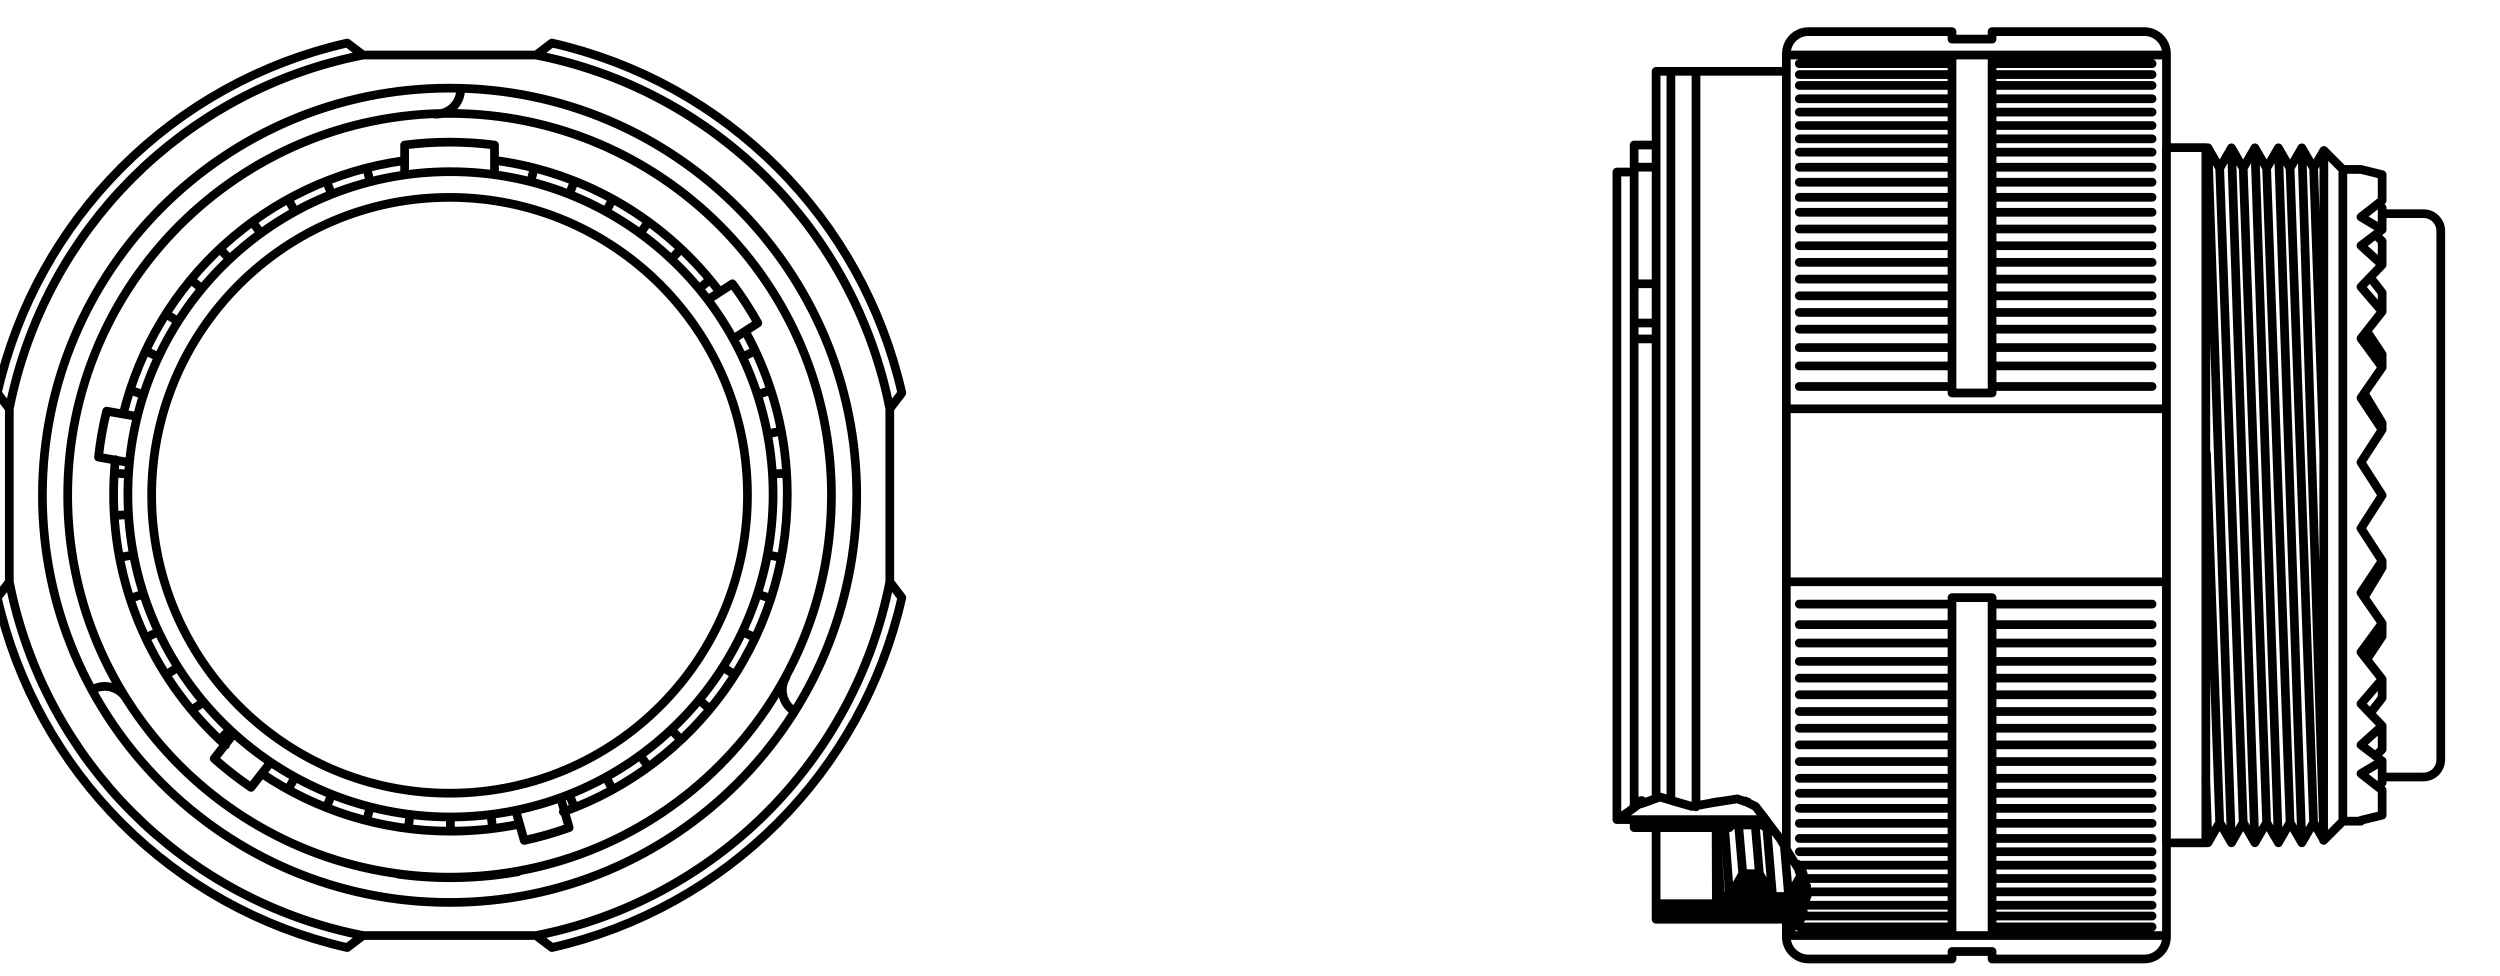
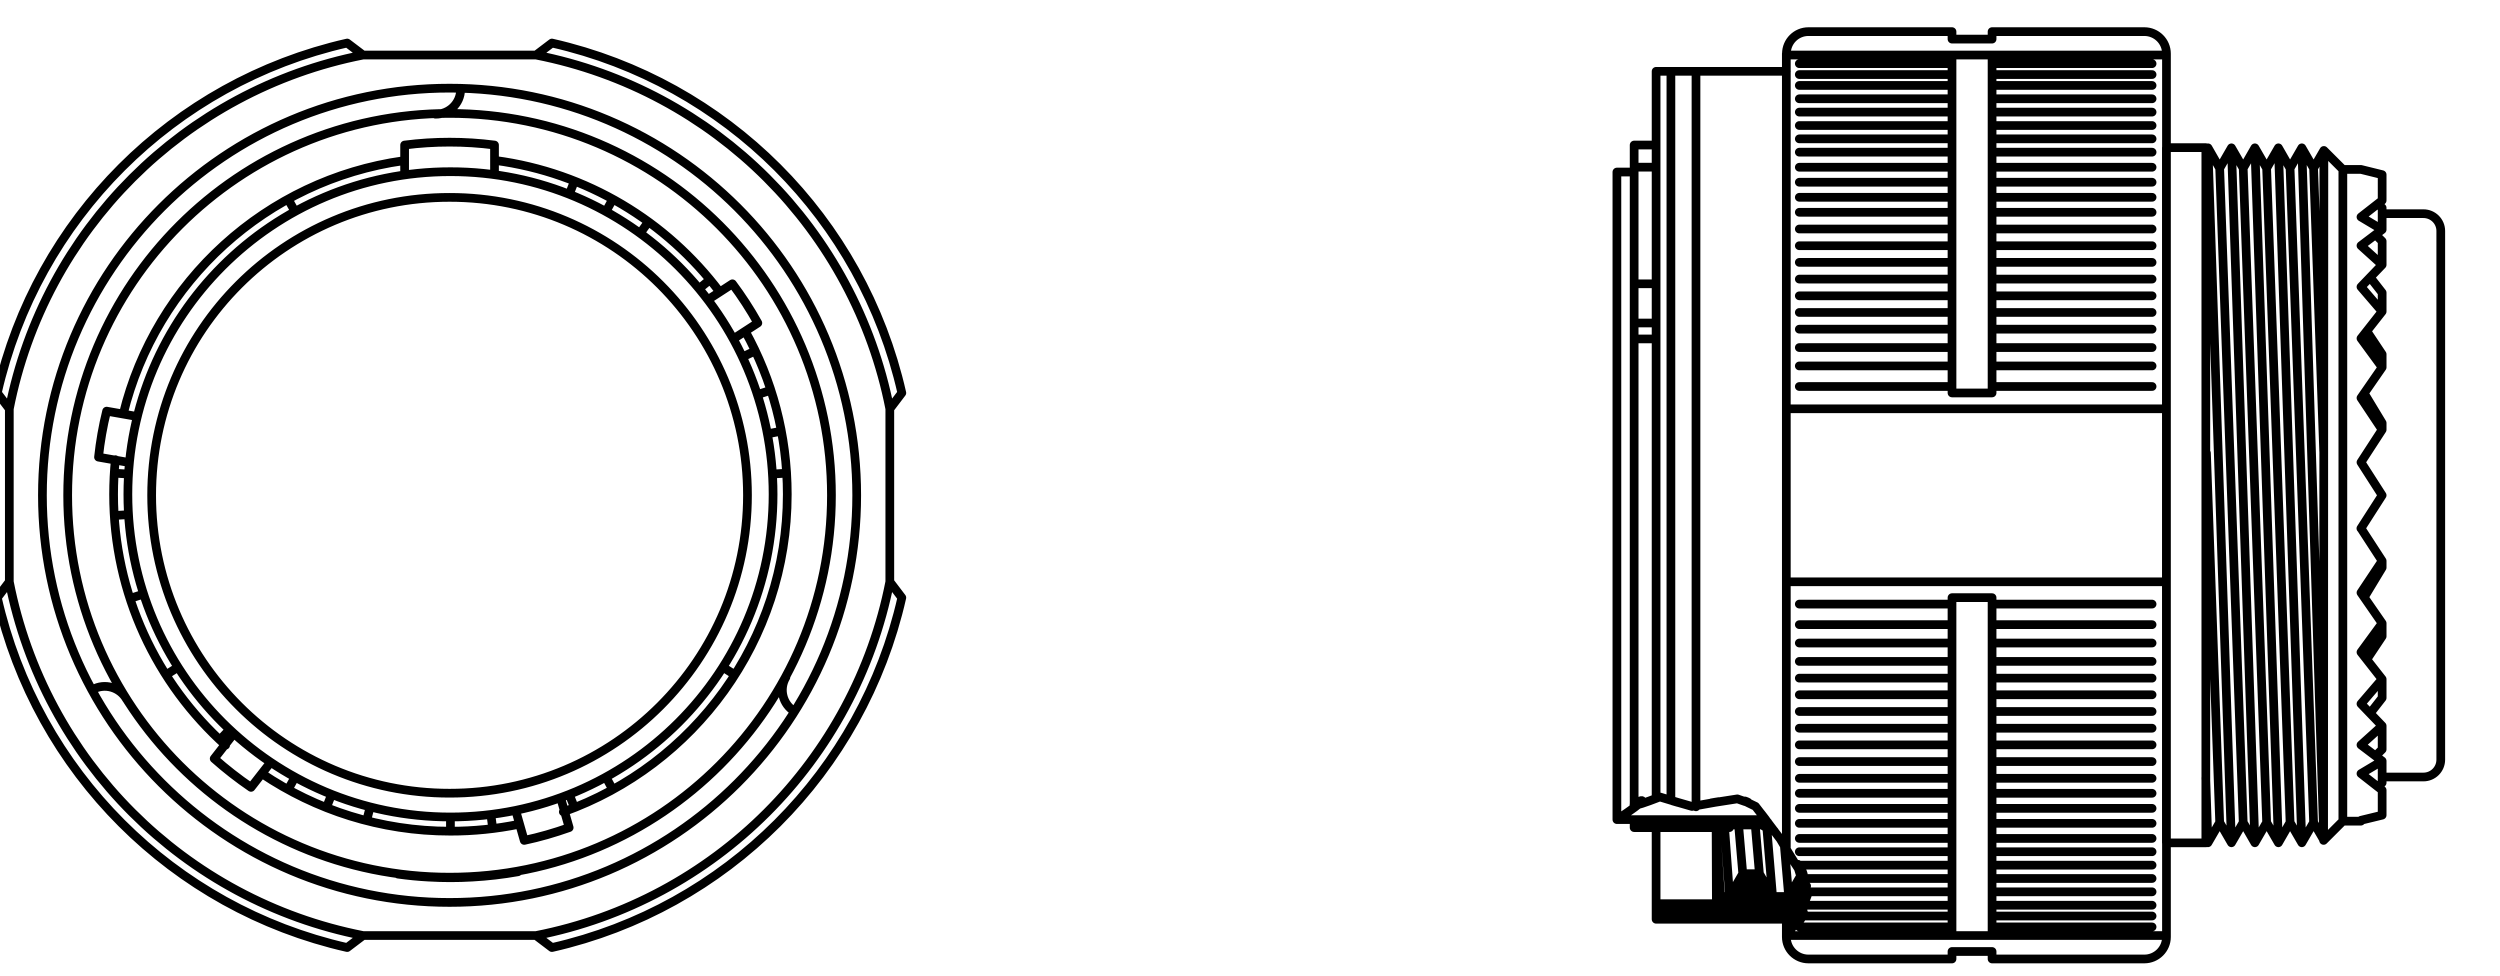
<svg xmlns="http://www.w3.org/2000/svg" viewBox="0 0 287.0 112.0" width="287.0" height="112.0" fill="none" stroke="currentColor" stroke-width="1" stroke-linejoin="round" stroke-linecap="round">
-   <path d="M198.69,94.71 L198.54,94.57 M199.04,94.71 L198.54,94.22 M199.39,94.71 L198.76,94.09 M199.74,94.71 L199.11,94.09 M200.09,94.71 L199.46,94.09 M200.44,94.71 L199.81,94.09 M200.79,94.71 L200.16,94.09 M201.14,94.71 L200.52,94.09 M201.49,94.71 L200.87,94.09 M201.84,94.71 L201.22,94.09 M202.2,94.71 L201.57,94.09 M202.91,95.07 L201.92,94.09 M203.51,95.33 L202.27,94.09 M190.12,104.25 L190.63,103.74 M190.12,105.3 L191.68,103.74 M190.95,105.53 L192.73,103.74 M192.0,105.53 L193.79,103.74 M193.06,105.53 L194.84,103.74 M194.11,105.53 L195.89,103.74 M195.16,105.53 L196.95,103.74 M199.64,101.05 L200.39,100.3 M197.17,103.52 L197.77,102.92 M196.21,105.53 L201.44,100.3 M197.26,105.53 L202.17,100.63 M198.32,105.53 L202.55,101.29 M199.37,105.53 L202.94,101.96 M200.42,105.53 L203.32,102.63 M201.48,105.53 L204.09,102.92 M202.53,105.53 L205.14,102.92 M205.62,102.44 L207.15,100.91 M203.58,105.53 L207.4,101.71 M204.64,105.53 L207.52,102.64 M205.11,106.11 L207.36,103.86 M206.17,106.11 L206.31,105.96 M203.49,102.92 L202.83,95.04 M201.98,100.3 L201.5,94.71 M205.34,102.88 L204.83,96.94 M197.52,102.92 L196.99,95.01 M198.56,102.92 L197.98,95.01 M197.04,103.74 L197.01,95.01 M200.07,100.3 L199.59,94.71 M95.45,56.86 C95.45,32.65 75.82,13.02 51.61,13.02 M51.61,13.02 C27.4,13.02 7.77,32.65 7.77,56.86 M7.77,56.86 C7.77,81.07 27.4,100.7 51.61,100.7 M51.61,100.7 C75.82,100.7 95.45,81.07 95.45,56.86 M98.35,56.86 C98.35,31.05 77.42,10.12 51.61,10.12 M51.61,10.12 C25.8,10.12 4.87,31.05 4.87,56.86 M4.87,56.86 C4.87,82.67 25.8,103.6 51.61,103.6 M51.61,103.6 C77.42,103.6 98.35,82.67 98.35,56.86 M278.21,89.2 L273.47,89.2 M185.62,19.75 L185.62,94.09 M202.7,94.09 L185.62,94.09 M273.47,80.12 L272.09,81.89 M273.47,93.58 L273.47,90.71 M273.47,89.86 L272.94,90.3 M273.47,89.86 L273.47,87.36 M273.47,86.03 L272.71,86.78 M273.47,86.03 L273.47,83.33 M273.47,73.05 L273.47,71.55 M273.47,80.12 L273.47,77.97 M273.47,73.05 L271.7,75.71 M273.47,65.16 L271.41,68.57 M273.47,65.16 L273.47,64.39 M273.47,48.56 L271.41,45.15 M273.47,48.56 L273.47,49.33 M273.47,23.86 L273.47,26.36 M273.47,33.6 L273.47,35.76 M273.47,40.67 L271.7,38.01 M273.47,40.67 L273.47,42.17 M273.47,27.69 L273.47,30.4 M273.47,33.6 L272.09,31.83 M273.47,27.69 L272.71,26.94 M273.47,23.86 L272.94,23.42 M278.21,89.2 C279.31,89.2 280.2,88.31 280.2,87.21 M41.68,6.32 C21.15,10.35 5.1,26.4 1.07,46.93 M1.07,66.79 C5.1,87.32 21.15,103.37 41.68,107.4 M102.15,46.93 C98.12,26.4 82.07,10.35 61.54,6.32 M61.54,107.4 C82.07,103.37 98.12,87.32 102.15,66.79 M85.81,56.86 C85.81,37.97 70.5,22.66 51.61,22.66 M51.61,22.66 C32.72,22.66 17.41,37.97 17.41,56.86 M17.41,56.86 C17.41,75.75 32.72,91.06 51.61,91.06 M51.61,91.06 C70.5,91.06 85.81,75.75 85.81,56.86 M187.6,19.75 L187.6,32.58 M187.6,38.91 L187.6,92.51 M187.6,19.75 L185.62,19.75 M39.86,108.78 L41.68,107.4 M41.68,107.4 L61.54,107.4 M61.54,107.4 L63.36,108.78 M63.36,4.94 L61.54,6.32 M61.54,6.32 L41.68,6.32 M41.68,6.32 L39.86,4.94 M56.77,20.04 L56.77,16.65 M56.77,16.65 C53.34,16.21 49.88,16.21 46.45,16.65 M56.77,16.65 C53.34,16.21 49.88,16.21 46.45,16.65 M-0.31,45.11 L1.07,46.93 M1.07,46.93 L1.07,66.79 M1.07,66.79 L-0.31,68.61 M30.89,87.74 L28.82,90.39 M24.59,87.09 C25.93,88.28 27.34,89.38 28.82,90.39 M24.59,87.09 L26.66,84.44 M15.55,47.78 L12.24,47.2 M12.24,47.2 C11.81,48.93 11.5,50.7 11.31,52.48 M11.31,52.48 L14.62,53.06 M46.45,16.65 L46.45,20.04 M59.26,93.25 L60.18,96.48 M60.18,96.48 C61.93,96.11 63.65,95.61 65.34,95.01 M65.34,95.01 L64.41,91.77 M103.53,68.61 L102.15,66.79 M102.15,66.79 L102.15,46.93 M102.15,46.93 L103.53,45.11 M81.26,34.41 L84.08,32.58 M87.0,37.08 C86.12,35.51 85.15,34.01 84.08,32.58 M87.0,37.08 L84.18,38.91 M278.21,24.53 L273.47,24.53 M280.2,26.51 L280.2,87.21 M271.04,19.45 L268.96,19.45 M271.03,94.27 L268.96,94.27 M253.3,52.01 L254.82,94.42 M266.75,96.48 L266.78,17.27 M268.96,94.27 L268.96,19.45 M260.21,19.31 L262.9,94.42 M261.56,96.75 L258.86,16.97 M257.52,19.31 L260.21,94.42 M258.86,96.75 L256.17,16.97 M254.82,19.31 L257.52,94.42 M264.25,96.75 L261.56,16.97 M265.6,19.31 L266.76,51.82 M262.9,19.31 L265.6,94.42 M256.17,96.75 L253.47,16.97 M266.78,96.45 L264.25,16.97 M224.09,6.32 L224.09,45.11 M228.69,6.32 L228.69,45.11 M205.07,97.28 L205.07,6.16 M248.71,6.16 L248.71,107.56 M190.12,8.19 L190.12,91.49 M248.71,46.93 L205.07,46.93 M224.09,75.93 L206.56,75.93 M224.09,77.85 L206.56,77.85 M224.09,79.76 L206.56,79.76 M224.09,81.68 L206.56,81.68 M224.09,83.6 L206.56,83.6 M224.09,71.71 L206.56,71.71 M224.09,73.82 L206.56,73.82 M224.09,69.35 L206.56,69.35 M224.09,92.8 L206.56,92.8 M224.09,94.52 L206.56,94.52 M224.09,96.25 L206.56,96.25 M224.09,97.78 L206.56,97.78 M224.09,99.32 L206.56,99.32 M224.09,100.85 L207.13,100.85 M224.09,102.38 L207.51,102.38 M224.09,85.51 L206.56,85.51 M224.09,87.43 L206.56,87.43 M224.09,89.35 L206.56,89.35 M224.09,91.07 L206.56,91.07 M248.71,66.79 L205.07,66.79 M224.09,103.92 L207.34,103.92 M224.09,105.16 L206.86,105.16 M224.09,106.41 L206.56,106.41 M205.07,105.53 L205.07,107.56 M205.07,105.53 L190.12,105.53 M205.07,107.56 C205.07,108.96 206.21,110.09 207.61,110.09 M253.47,96.75 L253.22,89.3 M224.09,107.4 L224.09,68.61 M228.69,107.4 L228.69,68.61 M247.06,81.68 L228.69,81.68 M247.06,83.6 L228.69,83.6 M247.06,92.8 L228.69,92.8 M247.06,94.52 L228.69,94.52 M247.06,96.25 L228.69,96.25 M247.06,97.78 L228.69,97.78 M247.06,99.32 L228.69,99.32 M247.06,100.85 L228.69,100.85 M247.06,102.38 L228.69,102.38 M247.06,85.51 L228.69,85.51 M247.06,87.43 L228.69,87.43 M247.06,89.35 L228.69,89.35 M247.06,91.07 L228.69,91.07 M247.06,103.92 L228.69,103.92 M247.06,105.16 L228.69,105.16 M247.06,106.41 L228.69,106.41 M248.71,86.61 L248.71,105.98 M246.17,110.09 C247.57,110.09 248.71,108.96 248.71,107.56 M257.52,94.42 L256.17,96.75 M254.82,94.42 L256.17,96.75 M254.82,94.42 L253.47,96.75 M262.9,94.42 L264.25,96.75 M260.21,94.42 L258.86,96.75 M260.21,94.42 L261.56,96.75 M262.9,94.42 L261.56,96.75 M257.52,94.42 L258.86,96.75 M265.6,94.42 L266.78,96.45 M265.6,94.42 L264.25,96.75 M268.96,94.27 L266.75,96.48 M268.96,94.27 L266.78,96.45 M247.06,75.93 L228.69,75.93 M247.06,77.85 L228.69,77.85 M247.06,79.76 L228.69,79.76 M247.06,71.71 L228.69,71.71 M247.06,73.82 L228.69,73.82 M247.06,69.35 L228.69,69.35 M228.69,68.61 L224.09,68.61 M228.69,45.11 L224.09,45.11 M224.09,37.79 L206.56,37.79 M224.09,35.87 L206.56,35.87 M224.09,33.96 L206.56,33.96 M224.09,32.04 L206.56,32.04 M224.09,30.12 L206.56,30.12 M224.09,20.92 L206.56,20.92 M224.09,19.2 L206.56,19.2 M224.09,17.47 L206.56,17.47 M224.09,15.94 L206.56,15.94 M224.09,14.41 L206.56,14.41 M224.09,12.87 L206.56,12.87 M224.09,11.34 L206.56,11.34 M224.09,28.21 L206.56,28.21 M224.09,26.29 L206.56,26.29 M224.09,24.37 L206.56,24.37 M224.09,22.65 L206.56,22.65 M224.09,9.81 L206.56,9.81 M224.09,8.56 L206.56,8.56 M224.09,7.31 L206.56,7.31 M246.17,3.63 L228.69,3.63 M205.08,8.19 L190.12,8.19 M207.61,3.63 C206.21,3.63 205.08,4.76 205.08,6.16 M247.06,37.79 L228.69,37.79 M247.06,35.87 L228.69,35.87 M247.06,33.96 L228.69,33.96 M247.06,32.04 L228.69,32.04 M247.06,30.12 L228.69,30.12 M247.06,42.01 L228.69,42.01 M247.06,39.9 L228.69,39.9 M247.06,44.37 L228.69,44.37 M247.06,20.92 L228.69,20.92 M247.06,19.2 L228.69,19.2 M247.06,17.47 L228.69,17.47 M247.06,15.94 L228.69,15.94 M247.06,14.41 L228.69,14.41 M247.06,12.87 L228.69,12.87 M247.06,11.34 L228.69,11.34 M247.06,28.21 L228.69,28.21 M247.06,26.29 L228.69,26.29 M247.06,24.37 L228.69,24.37 M247.06,22.65 L228.69,22.65 M247.06,9.81 L228.69,9.81 M247.06,8.56 L228.69,8.56 M257.52,19.31 L256.17,16.97 M254.82,19.31 L256.17,16.97 M254.82,19.31 L253.48,16.97 M262.9,19.31 L264.25,16.97 M257.52,19.31 L258.86,16.97 M262.9,19.31 L261.56,16.97 M260.21,19.31 L258.86,16.97 M260.21,19.31 L261.56,16.97 M268.96,19.45 L266.78,17.27 M265.6,19.31 L264.25,16.97 M265.6,19.31 L266.78,17.27 M247.06,7.31 L228.69,7.31 M248.71,6.32 L205.08,6.32 M248.71,6.16 C248.71,4.76 247.57,3.63 246.17,3.63 M271.04,45.68 L273.47,42.17 M271.04,80.8 L273.47,83.33 M271.04,88.81 L273.47,90.71 M271.04,94.17 L273.47,93.58 M271.04,85.52 L273.47,87.36 M273.47,87.36 L271.04,88.81 M273.47,83.33 L271.04,85.52 M271.04,60.65 L273.47,64.39 M273.47,71.55 L271.04,74.87 M273.47,77.97 L271.04,80.8 M271.04,74.87 L273.47,77.97 M271.04,68.04 L273.47,71.55 M273.47,64.39 L271.04,68.04 M273.47,56.86 L271.04,53.07 M273.47,56.86 L271.03,60.66 M273.47,56.86 L271.04,60.65 M271.04,53.07 L273.47,49.33 M273.47,49.33 L271.04,45.68 M273.47,26.36 L271.04,24.91 M273.47,35.76 L271.04,32.93 M271.04,38.85 L273.47,35.76 M273.47,42.17 L271.04,38.85 M271.04,32.93 L273.47,30.4 M273.47,30.4 L271.04,28.2 M271.04,28.2 L273.47,26.36 M271.04,24.91 L273.47,23.01 M271.04,19.45 L273.47,20.05 M273.47,20.05 L273.47,22.91 M280.2,26.51 C280.2,25.42 279.31,24.53 278.21,24.53 M39.86,4.94 C19.85,9.47 4.22,25.1 -0.31,45.11 M-0.31,68.61 C4.22,88.62 19.85,104.25 39.86,108.78 M103.53,45.11 C99.0,25.1 83.37,9.47 63.36,4.94 M63.36,108.78 C83.37,104.25 99.0,88.62 103.53,68.61 M205.08,107.53 C209.54,100.4 204.65,110.13 207.52,102.67 M207.52,102.67 C203.97,93.63 210.25,106.34 204.38,96.32 M204.38,96.32 C199.3,89.62 205.01,97.1 201.53,92.57 M206.2,106.11 L205.08,106.11 M197.04,103.74 L190.12,103.74 M205.08,105.53 L190.12,105.53 M205.34,102.92 L206.86,100.3 M198.56,102.92 L200.07,100.3 M203.49,102.92 L201.98,100.3 M205.34,102.92 L203.49,102.92 M197.04,103.74 L197.52,102.92 M198.56,102.92 L197.52,102.92 M201.98,100.3 L200.07,100.3 M190.12,105.53 L190.12,95.01 M248.71,107.4 L205.08,107.4 M246.17,110.09 L228.69,110.09 M187.6,95.01 L198.54,95.01 M187.6,94.09 L187.6,95.01 M198.54,94.09 L198.54,95.01 M198.54,94.71 L202.27,94.71 M202.27,94.71 C202.71,95.0 203.19,95.23 203.69,95.39 M202.39,94.09 C202.57,94.2 202.76,94.31 202.95,94.41 M228.69,4.49 L228.69,3.63 M224.09,4.49 L224.09,3.63 M224.09,4.49 L228.69,4.49 M224.09,3.63 L207.61,3.63 M224.09,109.23 L228.69,109.23 M224.09,109.23 L224.09,110.09 M228.69,109.23 L228.69,110.09 M224.09,110.09 L207.61,110.09 M201.53,92.57 C198.43,91.11 202.58,92.84 199.45,91.71 M199.45,91.71 C191.68,92.95 202.11,91.21 194.24,92.58 M194.24,92.58 C188.65,90.96 196.03,93.13 190.55,91.49 M190.55,91.49 C183.09,94.41 192.94,89.23 185.62,94.09 M224.09,44.37 L206.56,44.37 M224.09,39.9 L206.56,39.9 M224.09,42.01 L206.56,42.01 M191.82,8.19 L191.82,91.8 M194.7,8.19 L194.7,92.62 M190.12,19.19 L187.6,19.19 M187.6,32.58 L190.12,32.58 M187.6,37.08 L190.12,37.08 M187.6,16.65 L190.12,16.65 M187.6,32.58 L187.6,38.91 M187.6,38.91 L190.12,38.91 M187.6,19.75 L187.6,16.65 M14.53,80.27 C13.76,78.89 12.02,78.39 10.64,79.16 M10.64,79.16 C10.61,79.18 10.59,79.2 10.56,79.21 M90.22,77.75 C89.41,79.11 89.85,80.86 91.21,81.67 M91.21,81.67 C91.22,81.67 91.22,81.68 91.22,81.68 M49.98,13.11 C51.56,13.13 52.86,11.87 52.88,10.29 M52.88,10.29 C52.88,10.24 52.88,10.19 52.88,10.14 M248.7,16.95 H253.23 V96.76 H248.7 Z M42.21,19.76 L42.46,20.73 M37.65,21.24 L38.02,22.18 M33.31,23.29 L33.8,24.16 M29.26,25.85 L29.86,26.67 M25.57,28.91 L26.26,29.64 M22.29,32.41 L23.06,33.05 M19.47,36.29 L20.32,36.83 M17.16,40.49 L18.07,40.92 M15.39,44.95 L16.35,45.26 M13.6,54.35 L14.6,54.41 M13.6,59.15 L14.6,59.09 M14.2,63.91 L15.18,63.72 M15.39,68.55 L16.35,68.24 M17.16,73.01 L18.07,72.58 M19.47,77.21 L20.32,76.67 M22.32,81.29 L23.17,80.75 M25.57,84.59 L26.26,83.86 M33.31,90.22 L33.8,89.34 M37.65,92.26 L38.02,91.32 M42.21,93.74 L42.46,92.77 M46.93,94.64 L47.05,93.64 M51.71,94.94 L51.71,93.93 M56.5,94.64 L56.37,93.64 M65.77,92.26 L65.4,91.32 M70.11,90.22 L69.63,89.34 M74.16,87.65 L73.57,86.83 M77.85,84.59 L77.16,83.86 M81.14,81.09 L80.36,80.45 M83.96,77.21 L83.11,76.67 M86.27,73.01 L85.36,72.58 M88.03,68.55 L87.08,68.24 M89.22,63.91 L88.24,63.72 M89.82,54.35 L88.82,54.41 M89.22,49.59 L88.24,49.78 M88.03,44.95 L87.08,45.26 M86.27,40.49 L85.36,40.92 M81.14,32.41 L80.36,33.05 M77.85,28.91 L77.16,29.64 M74.16,25.85 L73.57,26.67 M70.11,23.29 L69.63,24.16 M65.77,21.24 L65.4,22.18 M61.21,19.76 L60.96,20.73 M88.75,56.75 C88.75,36.29 72.16,19.71 51.71,19.71 M51.71,19.71 C31.26,19.71 14.68,36.29 14.68,56.75 M14.68,56.75 C14.68,77.2 31.26,93.79 51.71,93.79 M51.71,93.79 C72.16,93.79 88.75,77.2 88.75,56.75 M64.67,93.2 C79.65,87.87 90.38,73.56 90.38,56.75 M90.38,56.75 C90.38,49.95 88.63,43.57 85.55,38.02 M30.07,88.81 C36.25,92.98 43.69,95.42 51.71,95.42 M51.71,95.42 C54.38,95.42 56.99,95.15 59.5,94.64 M13.24,52.77 C13.11,54.08 13.04,55.41 13.04,56.75 M13.04,56.75 C13.04,68.19 18.0,78.47 25.9,85.55 M46.32,18.45 C30.57,20.65 17.87,32.32 14.15,47.52 M82.61,33.5 C76.54,25.43 67.37,19.82 56.88,18.42 M54.22,100.69 C55.98,100.59 57.73,100.39 59.46,100.08 M45.69,100.35 C46.85,100.51 48.03,100.63 49.2,100.69 M49.2,100.69 C50.87,100.79 52.55,100.79 54.22,100.69" />
+   <path d="M198.69,94.71 L198.54,94.57 M199.04,94.71 L198.54,94.22 M199.39,94.71 L198.76,94.09 M199.74,94.71 L199.11,94.09 M200.09,94.71 L199.46,94.09 M200.44,94.71 L199.81,94.09 M200.79,94.71 L200.16,94.09 M201.14,94.71 L200.52,94.09 M201.49,94.71 L200.87,94.09 M201.84,94.71 L201.22,94.09 M202.2,94.71 L201.57,94.09 M202.91,95.07 L201.92,94.09 M203.51,95.33 L202.27,94.09 M190.12,104.25 L190.63,103.74 M190.12,105.3 L191.68,103.74 M190.95,105.53 L192.73,103.74 M192.0,105.53 L193.79,103.74 M193.06,105.53 L194.84,103.74 M194.11,105.53 L195.89,103.74 M195.16,105.53 L196.95,103.74 M199.64,101.05 L200.39,100.3 M197.17,103.52 L197.77,102.92 M196.21,105.53 L201.44,100.3 M197.26,105.53 L202.17,100.63 M198.32,105.53 L202.55,101.29 M199.37,105.53 L202.94,101.96 M200.42,105.53 L203.32,102.63 M201.48,105.53 L204.09,102.92 M202.53,105.53 L205.14,102.92 M205.62,102.44 L207.15,100.91 M203.58,105.53 L207.4,101.71 M204.64,105.53 L207.52,102.64 M205.11,106.11 L207.36,103.86 M206.17,106.11 L206.31,105.96 M203.49,102.92 L202.83,95.04 M201.98,100.3 L201.5,94.71 M205.34,102.88 L204.83,96.94 M197.52,102.92 L196.99,95.01 M198.56,102.92 L197.98,95.01 M197.04,103.74 L197.01,95.01 M200.07,100.3 L199.59,94.71 M95.45,56.86 C95.45,32.65 75.82,13.02 51.61,13.02 M51.61,13.02 C27.4,13.02 7.77,32.65 7.77,56.86 M7.77,56.86 C7.77,81.07 27.4,100.7 51.61,100.7 M51.61,100.7 C75.82,100.7 95.45,81.07 95.45,56.86 M98.35,56.86 C98.35,31.05 77.42,10.12 51.61,10.12 M51.61,10.12 C25.8,10.12 4.87,31.05 4.87,56.86 M4.87,56.86 C4.87,82.67 25.8,103.6 51.61,103.6 M51.61,103.6 C77.42,103.6 98.35,82.67 98.35,56.86 M278.21,89.2 L273.47,89.2 M185.62,19.75 L185.62,94.09 M202.7,94.09 L185.62,94.09 M273.47,80.12 L272.09,81.89 M273.47,93.58 L273.47,90.71 M273.47,89.86 L272.94,90.3 M273.47,89.86 L273.47,87.36 M273.47,86.03 L272.71,86.78 M273.47,86.03 L273.47,83.33 M273.47,73.05 L273.47,71.55 M273.47,80.12 L273.47,77.97 M273.47,73.05 L271.7,75.71 M273.47,65.16 L271.41,68.57 M273.47,65.16 L273.47,64.39 M273.47,48.56 L271.41,45.15 M273.47,48.56 L273.47,49.33 M273.47,23.86 L273.47,26.36 M273.47,33.6 L273.47,35.76 M273.47,40.67 L271.7,38.01 M273.47,40.67 L273.47,42.17 M273.47,27.69 L273.47,30.4 M273.47,33.6 L272.09,31.83 M273.47,27.69 L272.71,26.94 M273.47,23.86 L272.94,23.42 M278.21,89.2 C279.31,89.2 280.2,88.31 280.2,87.21 M41.68,6.32 C21.15,10.35 5.1,26.4 1.07,46.93 M1.07,66.79 C5.1,87.32 21.15,103.37 41.68,107.4 M102.15,46.93 C98.12,26.4 82.07,10.35 61.54,6.32 M61.54,107.4 C82.07,103.37 98.12,87.32 102.15,66.79 M85.81,56.86 C85.81,37.97 70.5,22.66 51.61,22.66 M51.61,22.66 C32.72,22.66 17.41,37.97 17.41,56.86 M17.41,56.86 C17.41,75.75 32.72,91.06 51.61,91.06 M51.61,91.06 C70.5,91.06 85.81,75.75 85.81,56.86 M187.6,19.75 L187.6,32.58 M187.6,38.91 L187.6,92.51 M187.6,19.75 L185.62,19.75 M39.86,108.78 L41.68,107.4 M41.68,107.4 L61.54,107.4 M61.54,107.4 L63.36,108.78 M63.36,4.94 L61.54,6.32 M61.54,6.32 L41.68,6.32 M41.68,6.32 L39.86,4.94 M56.77,20.04 L56.77,16.65 M56.77,16.65 C53.34,16.21 49.88,16.21 46.45,16.65 M56.77,16.65 C53.34,16.21 49.88,16.21 46.45,16.65 M-0.31,45.11 L1.07,46.93 M1.07,46.93 L1.07,66.79 M1.07,66.79 L-0.31,68.61 M30.89,87.74 L28.82,90.39 M24.59,87.09 C25.93,88.28 27.34,89.38 28.82,90.39 M24.59,87.09 L26.66,84.44 M15.55,47.78 L12.24,47.2 M12.24,47.2 C11.81,48.93 11.5,50.7 11.31,52.48 M11.31,52.48 L14.62,53.06 M46.45,16.65 L46.45,20.04 M59.26,93.25 L60.18,96.48 M60.18,96.48 C61.93,96.11 63.65,95.61 65.34,95.01 M65.34,95.01 L64.41,91.77 M103.53,68.61 L102.15,66.79 M102.15,66.79 L102.15,46.93 M102.15,46.93 L103.53,45.11 M81.26,34.41 L84.08,32.58 M87.0,37.08 C86.12,35.51 85.15,34.01 84.08,32.58 M87.0,37.08 L84.18,38.91 M278.21,24.53 L273.47,24.53 M280.2,26.51 L280.2,87.21 M271.04,19.45 L268.96,19.45 M271.03,94.27 L268.96,94.27 M253.3,52.01 L254.82,94.42 M266.75,96.48 L266.78,17.27 M268.96,94.27 L268.96,19.45 M260.21,19.31 L262.9,94.42 M261.56,96.75 L258.86,16.97 M257.52,19.31 L260.21,94.42 M258.86,96.75 L256.17,16.97 M254.82,19.31 L257.52,94.42 M264.25,96.75 L261.56,16.97 M265.6,19.31 L266.76,51.82 M262.9,19.31 L265.6,94.42 M256.17,96.75 L253.47,16.97 M266.78,96.45 L264.25,16.97 M224.09,6.32 L224.09,45.11 M228.69,6.32 L228.69,45.11 M205.07,97.28 L205.07,6.16 M248.71,6.16 L248.71,107.56 M190.12,8.19 L190.12,91.49 M248.71,46.93 L205.07,46.93 M224.09,75.93 L206.56,75.93 M224.09,77.85 L206.56,77.85 M224.09,79.76 L206.56,79.76 M224.09,81.68 L206.56,81.68 M224.09,83.6 L206.56,83.6 M224.09,71.71 L206.56,71.71 M224.09,73.82 L206.56,73.82 M224.09,69.35 L206.56,69.35 M224.09,92.8 L206.56,92.8 M224.09,94.52 L206.56,94.52 M224.09,96.25 L206.56,96.25 M224.09,97.78 L206.56,97.78 M224.09,99.32 L206.56,99.32 M224.09,100.85 L207.13,100.85 M224.09,102.38 L207.51,102.38 M224.09,85.51 L206.56,85.51 M224.09,87.43 L206.56,87.43 M224.09,89.35 L206.56,89.35 M224.09,91.07 L206.56,91.07 M248.71,66.79 L205.07,66.79 M224.09,103.92 L207.34,103.92 M224.09,105.16 L206.86,105.16 M224.09,106.41 L206.56,106.41 M205.07,105.53 L205.07,107.56 M205.07,105.53 L190.12,105.53 M205.07,107.56 C205.07,108.96 206.21,110.09 207.61,110.09 M253.47,96.75 L253.22,89.3 M224.09,107.4 L224.09,68.61 M228.69,107.4 L228.69,68.61 M247.06,81.68 L228.69,81.68 M247.06,83.6 L228.69,83.6 M247.06,92.8 L228.69,92.8 M247.06,94.52 L228.69,94.52 M247.06,96.25 L228.69,96.25 M247.06,97.78 L228.69,97.78 M247.06,99.32 L228.69,99.32 M247.06,100.85 L228.69,100.85 M247.06,102.38 L228.69,102.38 M247.06,85.51 L228.69,85.51 M247.06,87.43 L228.69,87.43 M247.06,89.35 L228.69,89.35 M247.06,91.07 L228.69,91.07 M247.06,103.92 L228.69,103.92 M247.06,105.16 L228.69,105.16 M247.06,106.41 L228.69,106.41 M248.71,86.61 L248.71,105.98 M246.17,110.09 C247.57,110.09 248.71,108.96 248.71,107.56 M257.52,94.42 L256.17,96.75 M254.82,94.42 L256.17,96.75 M254.82,94.42 L253.47,96.75 M262.9,94.42 L264.25,96.75 M260.21,94.42 L258.86,96.75 M260.21,94.42 L261.56,96.75 M262.9,94.42 L261.56,96.75 M257.52,94.42 L258.86,96.75 M265.6,94.42 L266.78,96.45 M265.6,94.42 L264.25,96.75 M268.96,94.27 L266.75,96.48 M268.96,94.27 L266.78,96.45 M247.06,75.93 L228.69,75.93 M247.06,77.85 L228.69,77.85 M247.06,79.76 L228.69,79.76 M247.06,71.71 L228.69,71.71 M247.06,73.82 L228.69,73.82 M247.06,69.35 L228.69,69.35 M228.69,68.61 L224.09,68.61 M228.69,45.11 L224.09,45.11 M224.09,37.79 L206.56,37.79 M224.09,35.87 L206.56,35.87 M224.09,33.96 L206.56,33.96 M224.09,32.04 L206.56,32.04 M224.09,30.12 L206.56,30.12 M224.09,20.92 L206.56,20.92 M224.09,19.2 L206.56,19.2 M224.09,17.47 L206.56,17.47 M224.09,15.94 L206.56,15.94 M224.09,14.41 L206.56,14.41 M224.09,12.87 L206.56,12.87 M224.09,11.34 L206.56,11.34 M224.09,28.21 L206.56,28.21 M224.09,26.29 L206.56,26.29 M224.09,24.37 L206.56,24.37 M224.09,22.65 L206.56,22.65 M224.09,9.81 L206.56,9.81 M224.09,8.56 L206.56,8.56 M224.09,7.31 L206.56,7.31 M246.17,3.63 L228.69,3.63 M205.08,8.19 L190.12,8.19 M207.61,3.63 C206.21,3.63 205.08,4.76 205.08,6.16 M247.06,37.79 L228.69,37.79 M247.06,35.87 L228.69,35.87 M247.06,33.96 L228.69,33.96 M247.06,32.04 L228.69,32.04 M247.06,30.12 L228.69,30.12 M247.06,42.01 L228.69,42.01 M247.06,39.9 L228.69,39.9 M247.06,44.37 L228.69,44.37 M247.06,20.92 L228.69,20.92 M247.06,19.2 L228.69,19.2 M247.06,17.47 L228.69,17.47 M247.06,15.94 L228.69,15.94 M247.06,14.41 L228.69,14.41 M247.06,12.87 L228.69,12.87 M247.06,11.34 L228.69,11.34 M247.06,28.21 L228.69,28.21 M247.06,26.29 L228.69,26.29 M247.06,24.37 L228.69,24.37 M247.06,22.65 L228.69,22.65 M247.06,9.81 L228.69,9.81 M247.06,8.56 L228.69,8.56 M257.52,19.31 L256.17,16.97 M254.82,19.31 L256.17,16.97 M254.82,19.31 L253.48,16.97 M262.9,19.31 L264.25,16.97 M257.52,19.31 L258.86,16.97 M262.9,19.31 L261.56,16.97 M260.21,19.31 L258.86,16.97 M260.21,19.31 L261.56,16.97 M268.96,19.45 L266.78,17.27 M265.6,19.31 L264.25,16.97 M265.6,19.31 L266.78,17.27 M247.06,7.31 L228.69,7.31 M248.71,6.32 L205.08,6.32 M248.71,6.16 C248.71,4.76 247.57,3.63 246.17,3.63 M271.04,45.68 L273.47,42.17 M271.04,80.8 L273.47,83.33 M271.04,88.81 L273.47,90.71 M271.04,94.17 L273.47,93.58 M271.04,85.52 L273.47,87.36 M273.47,87.36 L271.04,88.81 M273.47,83.33 L271.04,85.52 M271.04,60.65 L273.47,64.39 M273.47,71.55 L271.04,74.87 M273.47,77.97 L271.04,80.8 M271.04,74.87 L273.47,77.97 M271.04,68.04 L273.47,71.55 M273.47,64.39 L271.04,68.04 M273.47,56.86 L271.04,53.07 M273.47,56.86 L271.03,60.66 M273.47,56.86 L271.04,60.65 M271.04,53.07 L273.47,49.33 M273.47,49.33 L271.04,45.68 M273.47,26.36 L271.04,24.91 M273.47,35.76 L271.04,32.93 M271.04,38.85 L273.47,35.76 M273.47,42.17 L271.04,38.85 M271.04,32.93 L273.47,30.4 M273.47,30.4 L271.04,28.2 M271.04,28.2 L273.47,26.36 M271.04,24.91 L273.47,23.01 M271.04,19.45 L273.47,20.05 M273.47,20.05 L273.47,22.91 M280.2,26.51 C280.2,25.42 279.31,24.53 278.21,24.53 M39.86,4.94 C19.85,9.47 4.22,25.1 -0.31,45.11 M-0.31,68.61 C4.22,88.62 19.85,104.25 39.86,108.78 M103.53,45.11 C99.0,25.1 83.37,9.47 63.36,4.94 M63.36,108.78 C83.37,104.25 99.0,88.62 103.53,68.61 M205.08,107.53 C209.54,100.4 204.65,110.13 207.52,102.67 M207.52,102.67 C203.97,93.63 210.25,106.34 204.38,96.32 M204.38,96.32 C199.3,89.62 205.01,97.1 201.53,92.57 M206.2,106.11 L205.08,106.11 M197.04,103.74 L190.12,103.74 M205.08,105.53 L190.12,105.53 M205.34,102.92 L206.86,100.3 M198.56,102.92 L200.07,100.3 M203.49,102.92 L201.98,100.3 M205.34,102.92 L203.49,102.92 M197.04,103.74 L197.52,102.92 M198.56,102.92 L197.52,102.92 M201.98,100.3 L200.07,100.3 M190.12,105.53 L190.12,95.01 M248.71,107.4 L205.08,107.4 M246.17,110.09 L228.69,110.09 M187.6,95.01 L198.54,95.01 M187.6,94.09 L187.6,95.01 M198.54,94.09 L198.54,95.01 M198.54,94.71 L202.27,94.71 M202.27,94.71 C202.71,95.0 203.19,95.23 203.69,95.39 M202.39,94.09 C202.57,94.2 202.76,94.31 202.95,94.41 M228.69,4.49 L228.69,3.63 M224.09,4.49 L224.09,3.63 M224.09,4.49 L228.69,4.49 M224.09,3.63 L207.61,3.63 M224.09,109.23 L228.69,109.23 M224.09,109.23 L224.09,110.09 M228.69,109.23 L228.69,110.09 M224.09,110.09 L207.61,110.09 M201.53,92.57 C198.43,91.11 202.58,92.84 199.45,91.71 M199.45,91.71 C191.68,92.95 202.11,91.21 194.24,92.58 M194.24,92.58 C188.65,90.96 196.03,93.13 190.55,91.49 M190.55,91.49 C183.09,94.41 192.94,89.23 185.62,94.09 M224.09,44.37 L206.56,44.37 M224.09,39.9 L206.56,39.9 M224.09,42.01 L206.56,42.01 M191.82,8.19 L191.82,91.8 M194.7,8.19 L194.7,92.62 M190.12,19.19 L187.6,19.19 M187.6,32.58 L190.12,32.58 M187.6,37.08 L190.12,37.08 M187.6,16.65 L190.12,16.65 M187.6,32.58 L187.6,38.91 M187.6,38.91 L190.12,38.91 M187.6,19.75 L187.6,16.65 M14.53,80.27 C13.76,78.89 12.02,78.39 10.64,79.16 M10.64,79.16 C10.61,79.18 10.59,79.2 10.56,79.21 M90.22,77.75 C89.41,79.11 89.85,80.86 91.21,81.67 M91.21,81.67 C91.22,81.67 91.22,81.68 91.22,81.68 M49.98,13.11 C51.56,13.13 52.86,11.87 52.88,10.29 M52.88,10.29 C52.88,10.24 52.88,10.19 52.88,10.14 M248.7,16.95 H253.23 V96.76 H248.7 Z M33.31,23.29 L33.8,24.16 M13.6,54.35 L14.6,54.41 M13.6,59.15 L14.6,59.09 M15.39,68.55 L16.35,68.24 M19.47,77.21 L20.32,76.67 M25.57,84.59 L26.26,83.86 M33.31,90.22 L33.8,89.34 M37.65,92.26 L38.02,91.32 M42.21,93.74 L42.46,92.77 M51.71,94.94 L51.71,93.93 M56.5,94.64 L56.37,93.64 M65.77,92.26 L65.4,91.32 M70.11,90.22 L69.63,89.34 M83.96,77.21 L83.11,76.67 M89.82,54.35 L88.82,54.41 M89.22,49.59 L88.24,49.78 M88.03,44.95 L87.08,45.26 M86.27,40.49 L85.36,40.92 M81.14,32.41 L80.36,33.05 M74.16,25.85 L73.57,26.67 M70.11,23.29 L69.63,24.16 M65.77,21.24 L65.4,22.18 M88.75,56.75 C88.75,36.29 72.16,19.71 51.71,19.71 M51.71,19.71 C31.26,19.71 14.68,36.29 14.68,56.75 M14.68,56.75 C14.68,77.2 31.26,93.79 51.71,93.79 M51.71,93.79 C72.16,93.79 88.75,77.2 88.75,56.75 M64.67,93.2 C79.65,87.87 90.38,73.56 90.38,56.75 M90.38,56.75 C90.38,49.95 88.63,43.57 85.55,38.02 M30.07,88.81 C36.25,92.98 43.69,95.42 51.71,95.42 M51.71,95.42 C54.38,95.42 56.99,95.15 59.5,94.64 M13.24,52.77 C13.11,54.08 13.04,55.41 13.04,56.75 M13.04,56.75 C13.04,68.19 18.0,78.47 25.9,85.55 M46.32,18.45 C30.57,20.65 17.87,32.32 14.15,47.52 M82.61,33.5 C76.54,25.43 67.37,19.82 56.88,18.42 M54.22,100.69 C55.98,100.59 57.73,100.39 59.46,100.08 M45.69,100.35 C46.85,100.51 48.03,100.63 49.2,100.69 M49.2,100.69 C50.87,100.79 52.55,100.79 54.22,100.69" />
</svg>
